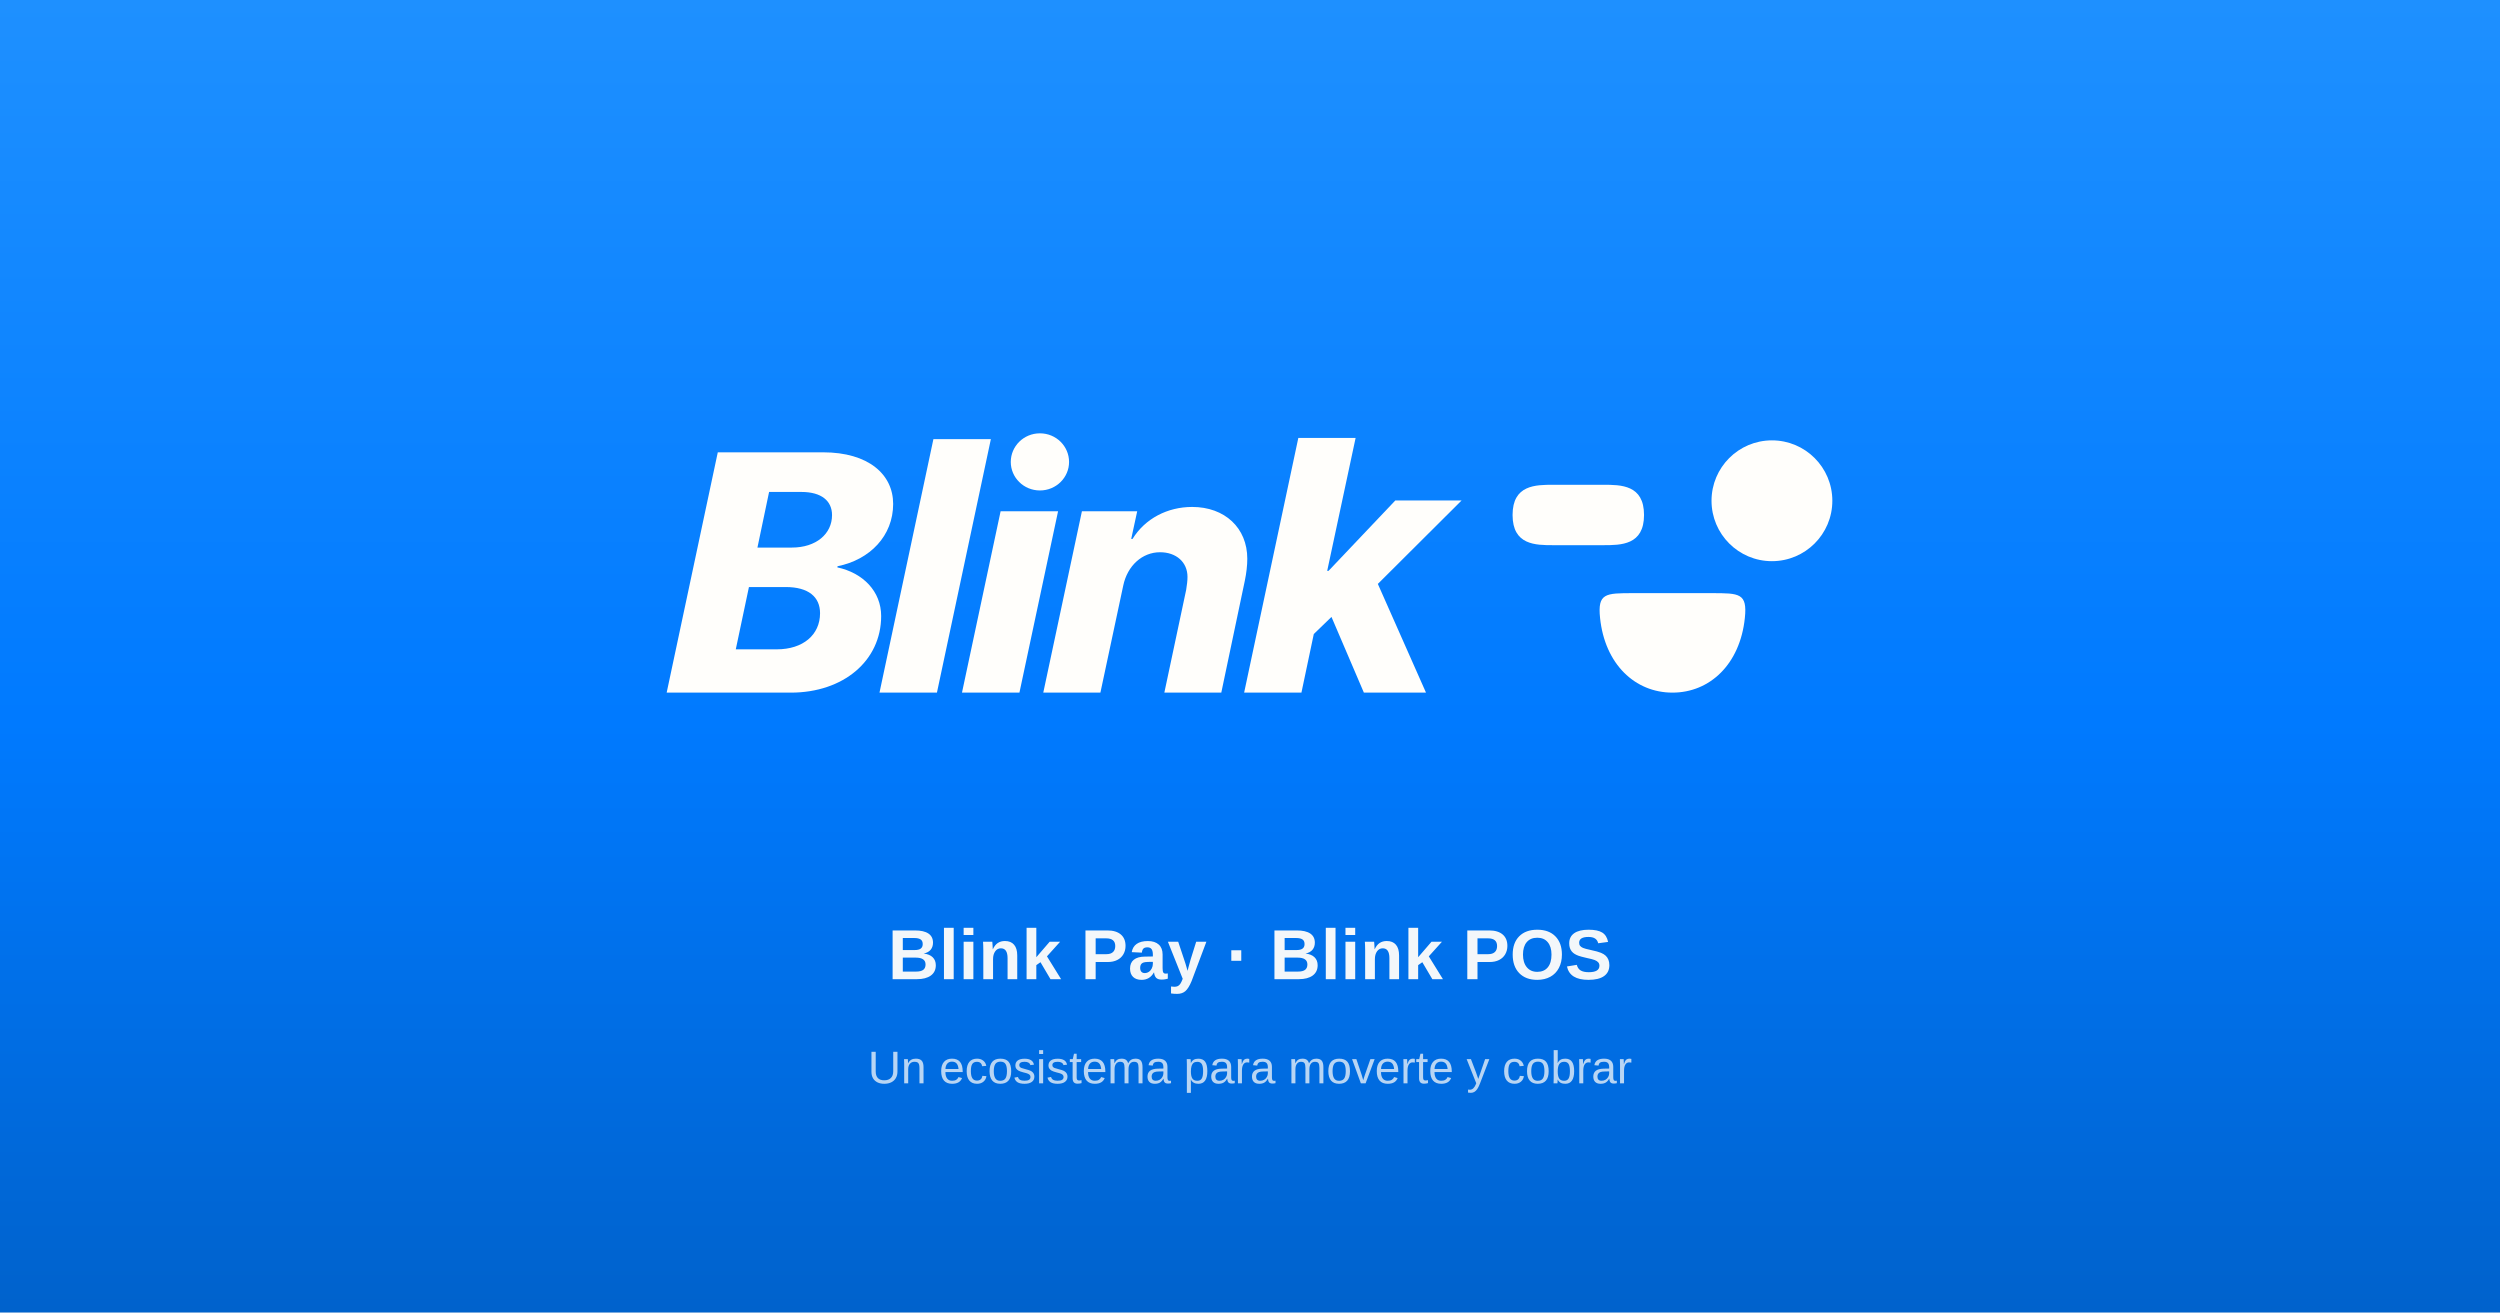
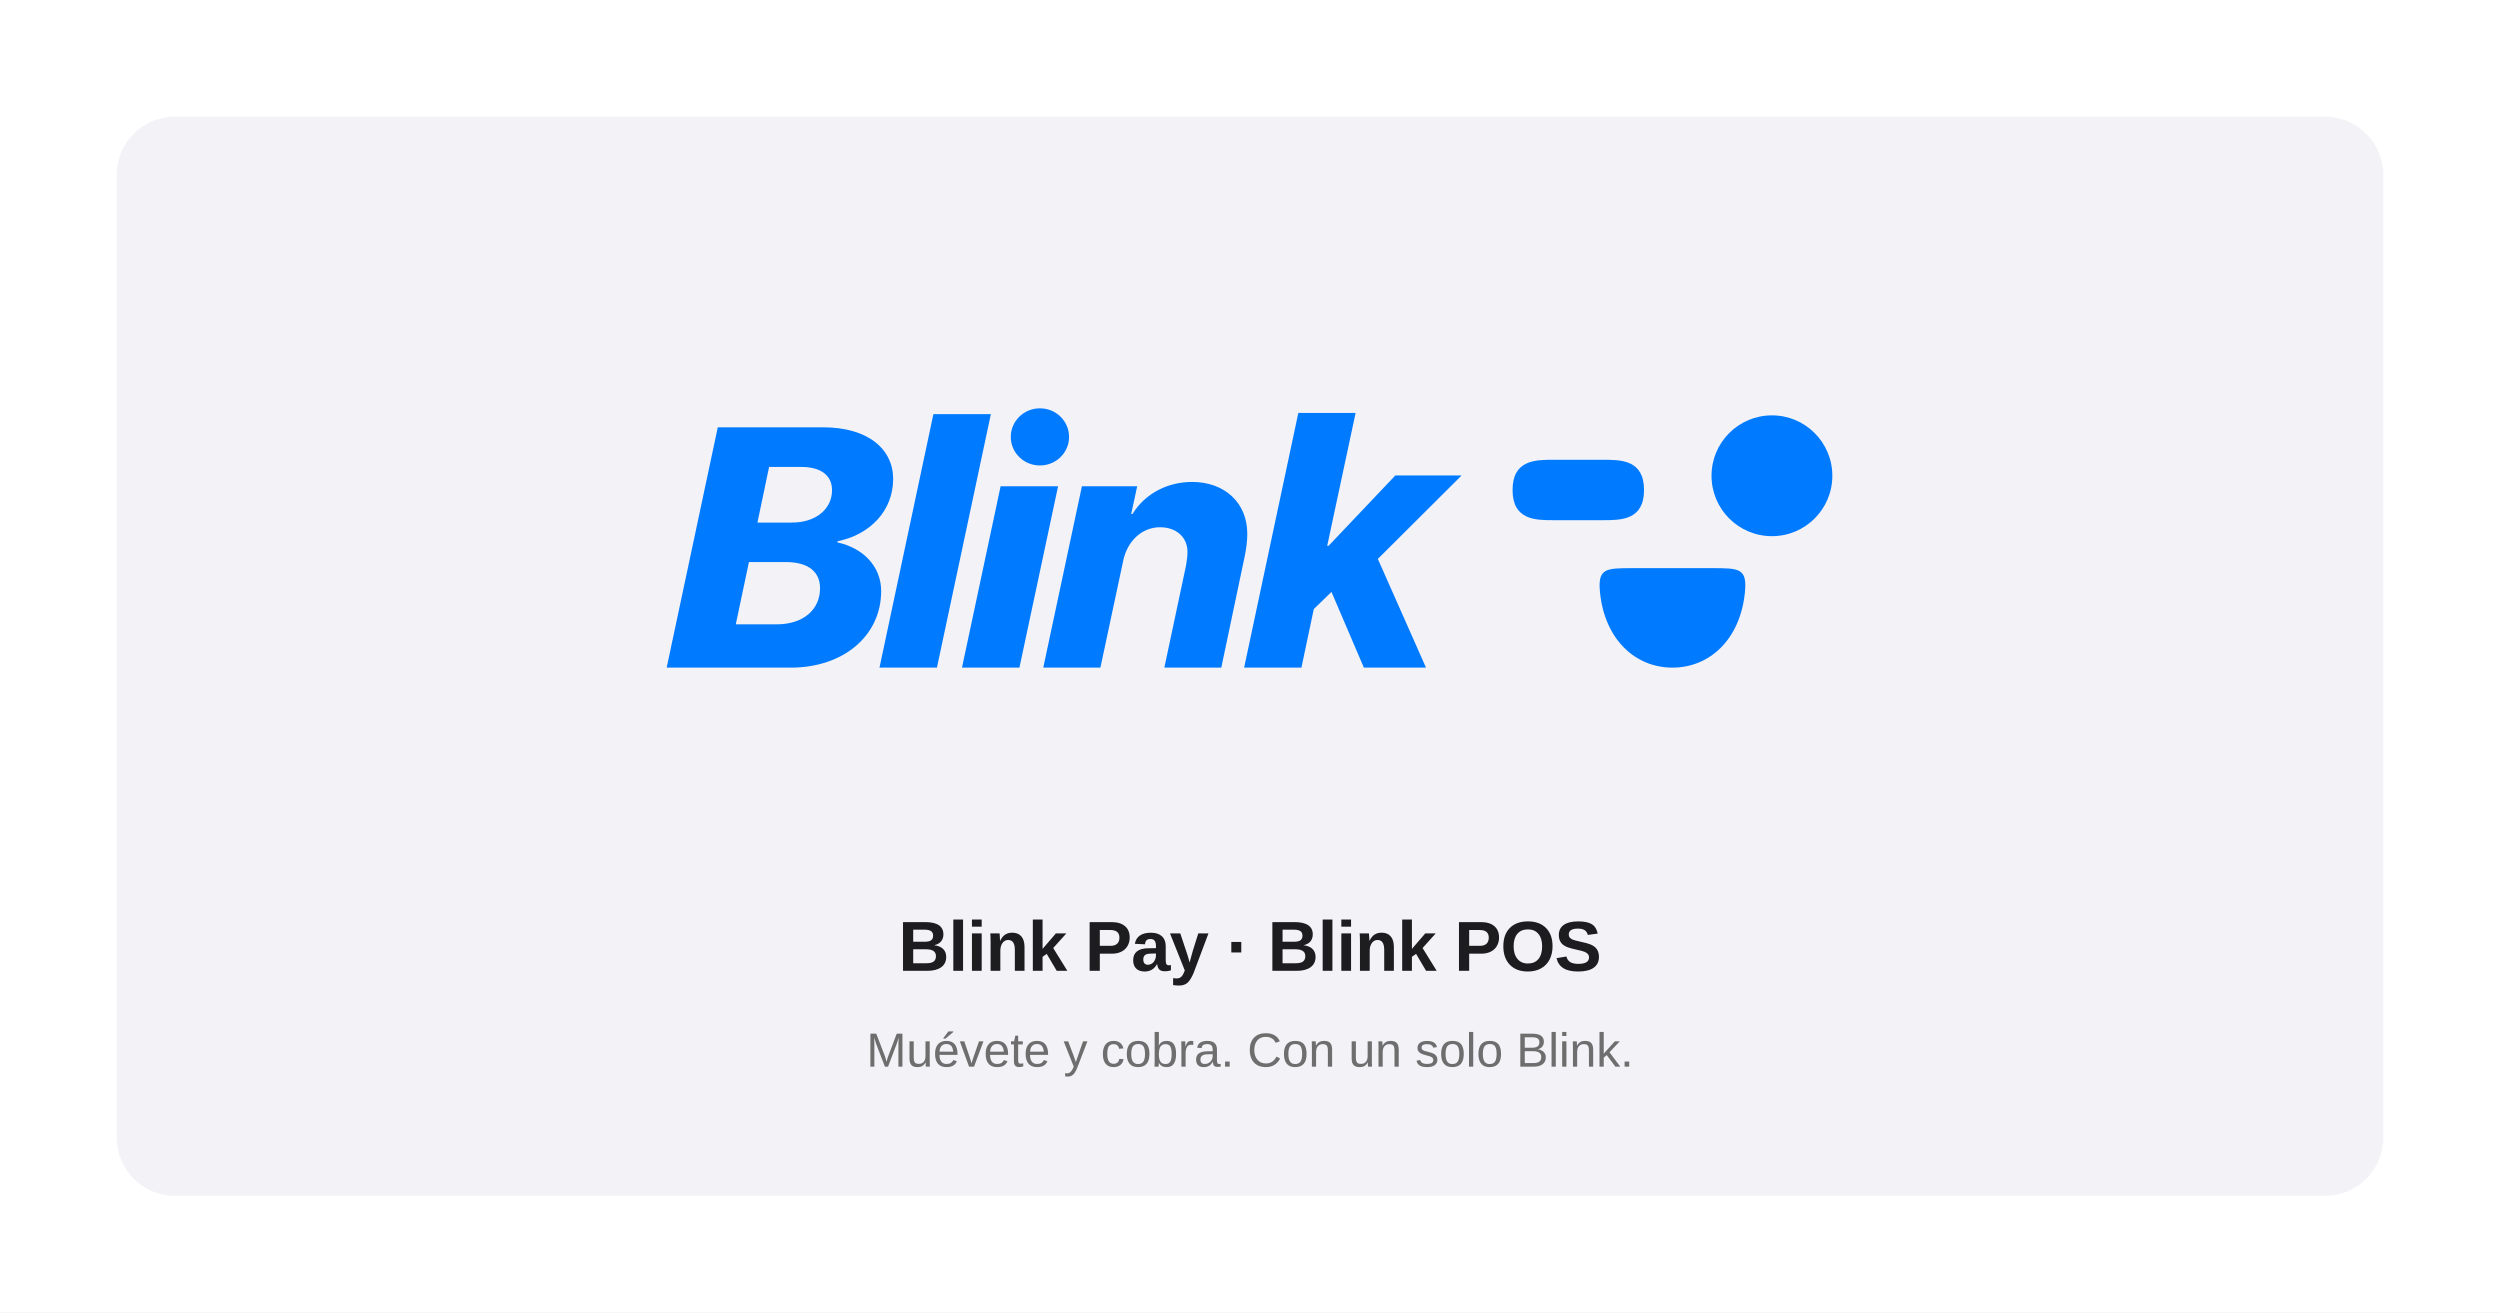
<svg xmlns="http://www.w3.org/2000/svg" width="1200" height="630" viewBox="0 0 1200 630">
-   <defs>
-     <linearGradient id="fondo" x1="0" y1="0" x2="0" y2="1">
-       <stop offset="0" stop-color="#1E90FF" />
-       <stop offset="0.55" stop-color="#007AFF" />
-       <stop offset="1" stop-color="#0062CC" />
-     </linearGradient>
-   </defs>
-   <rect width="1200" height="630" fill="url(#fondo)" />
-   <g transform="translate(320 208) scale(0.64442)" color="#FFFEFB">
+   <rect width="1200" height="630" fill="#ffffff" />
+   <rect x="56" y="56" width="1088" height="518" rx="28" fill="#f2f2f7" />
+   <g transform="translate(320 196) scale(0.64442)" color="#007AFF">
    <g transform="translate(-0 193.14)" fill="currentColor">
      <path d="M92.42 0C131.74 0 159.77 -23.82 159.77 -57.06C159.77 -75.42 146.25 -89.19 127.15 -93.28L127.27 -94.15C151.46 -98.99 168.7 -116.85 168.7 -140.55C168.7 -162.5 150.35 -179 116.48 -179H38.08L0 0ZM76.29 -149.48H100.35C115.36 -149.48 123.18 -142.78 123.18 -132.23C123.18 -118.22 111.27 -108.05 93.28 -108.05H67.61ZM51.48 -32.25 61.28 -78.65H88.69C105.56 -78.65 114.25 -71.33 114.25 -59.17C114.25 -43.04 101.59 -32.25 82 -32.25Z" />
      <path d="M158.52 0H201.31L241.48 -188.8H198.68Z" />
      <path d="M278.02 -150.59C290.18 -150.59 299.73 -160.27 299.73 -171.81C299.73 -183.47 290.18 -193.14 278.02 -193.14C265.86 -193.14 256.31 -183.47 256.31 -171.81C256.31 -160.27 265.86 -150.59 278.02 -150.59ZM219.97 0H262.76L291.54 -135.09H248.74Z" />
      <path d="M280.52 0H323.07L340.06 -79.64C343.16 -94.65 354.33 -104.57 367.48 -104.57C379.63 -104.57 387.94 -97.13 387.94 -86.21C387.94 -83.36 387.57 -80.38 386.95 -76.54L370.7 0H413.12L430.62 -83.24C431.86 -89.19 432.48 -94.77 432.48 -99.73C432.48 -122.68 415.73 -138.31 391.42 -138.31C373.06 -138.31 356.31 -129.63 347.01 -114.5H346.02L350.48 -135.09H309.3Z" />
      <path d="M472.81 0 482.01 -43.64 495.19 -56.39 519.32 0H565.59L529.72 -80.98L592.12 -143.15H542.75L493 -90.7H492L513.16 -189.69H470.49L430.13 0Z" />
    </g>
    <g transform="translate(630.08 5.24) scale(0.6616) translate(-76 -114)" fill="currentColor">
      <path d="M 122 164 H 178 C 198 164 224 164 224 198 C 224 232 198 232 178 232 H 122 C 102 232 76 232 76 198 C 76 164 102 164 122 164 Z" />
      <path d="M 436 182 A 68 68 0 1 1 299.99 182 A 68 68 0 1 1 436 182 Z" />
      <path d="M 212 286 H 300 C 331.55 286 340.42 286 337.5 314 C 332.064 366.125 298 398 256 398 C 214 398 179.936 366.125 174.5 314 C 171.58 286 180.45 286 212 286 Z" />
    </g>
  </g>
-   <text x="600" y="470" text-anchor="middle" font-family="-apple-system, 'Helvetica Neue', Arial, sans-serif" font-size="34" font-weight="600" fill="#FFFEFB" fill-opacity="0.95">Blink Pay · Blink POS</text>
-   <text x="600" y="520" text-anchor="middle" font-family="-apple-system, 'Helvetica Neue', Arial, sans-serif" font-size="22" fill="#FFFEFB" fill-opacity="0.72">Un ecosistema para moverte y cobrar</text>
+   <text x="600" y="466" text-anchor="middle" font-family="'SF Pro Display', -apple-system, 'Helvetica Neue', Arial, sans-serif" font-size="34" font-weight="600" letter-spacing="-0.5" fill="#1d1d1f">Blink Pay · Blink POS</text>
+   <text x="600" y="512" text-anchor="middle" font-family="'SF Pro Text', -apple-system, 'Helvetica Neue', Arial, sans-serif" font-size="23" fill="#6e6e6e">Muévete y cobra. Con un solo Blink.</text>
</svg>
